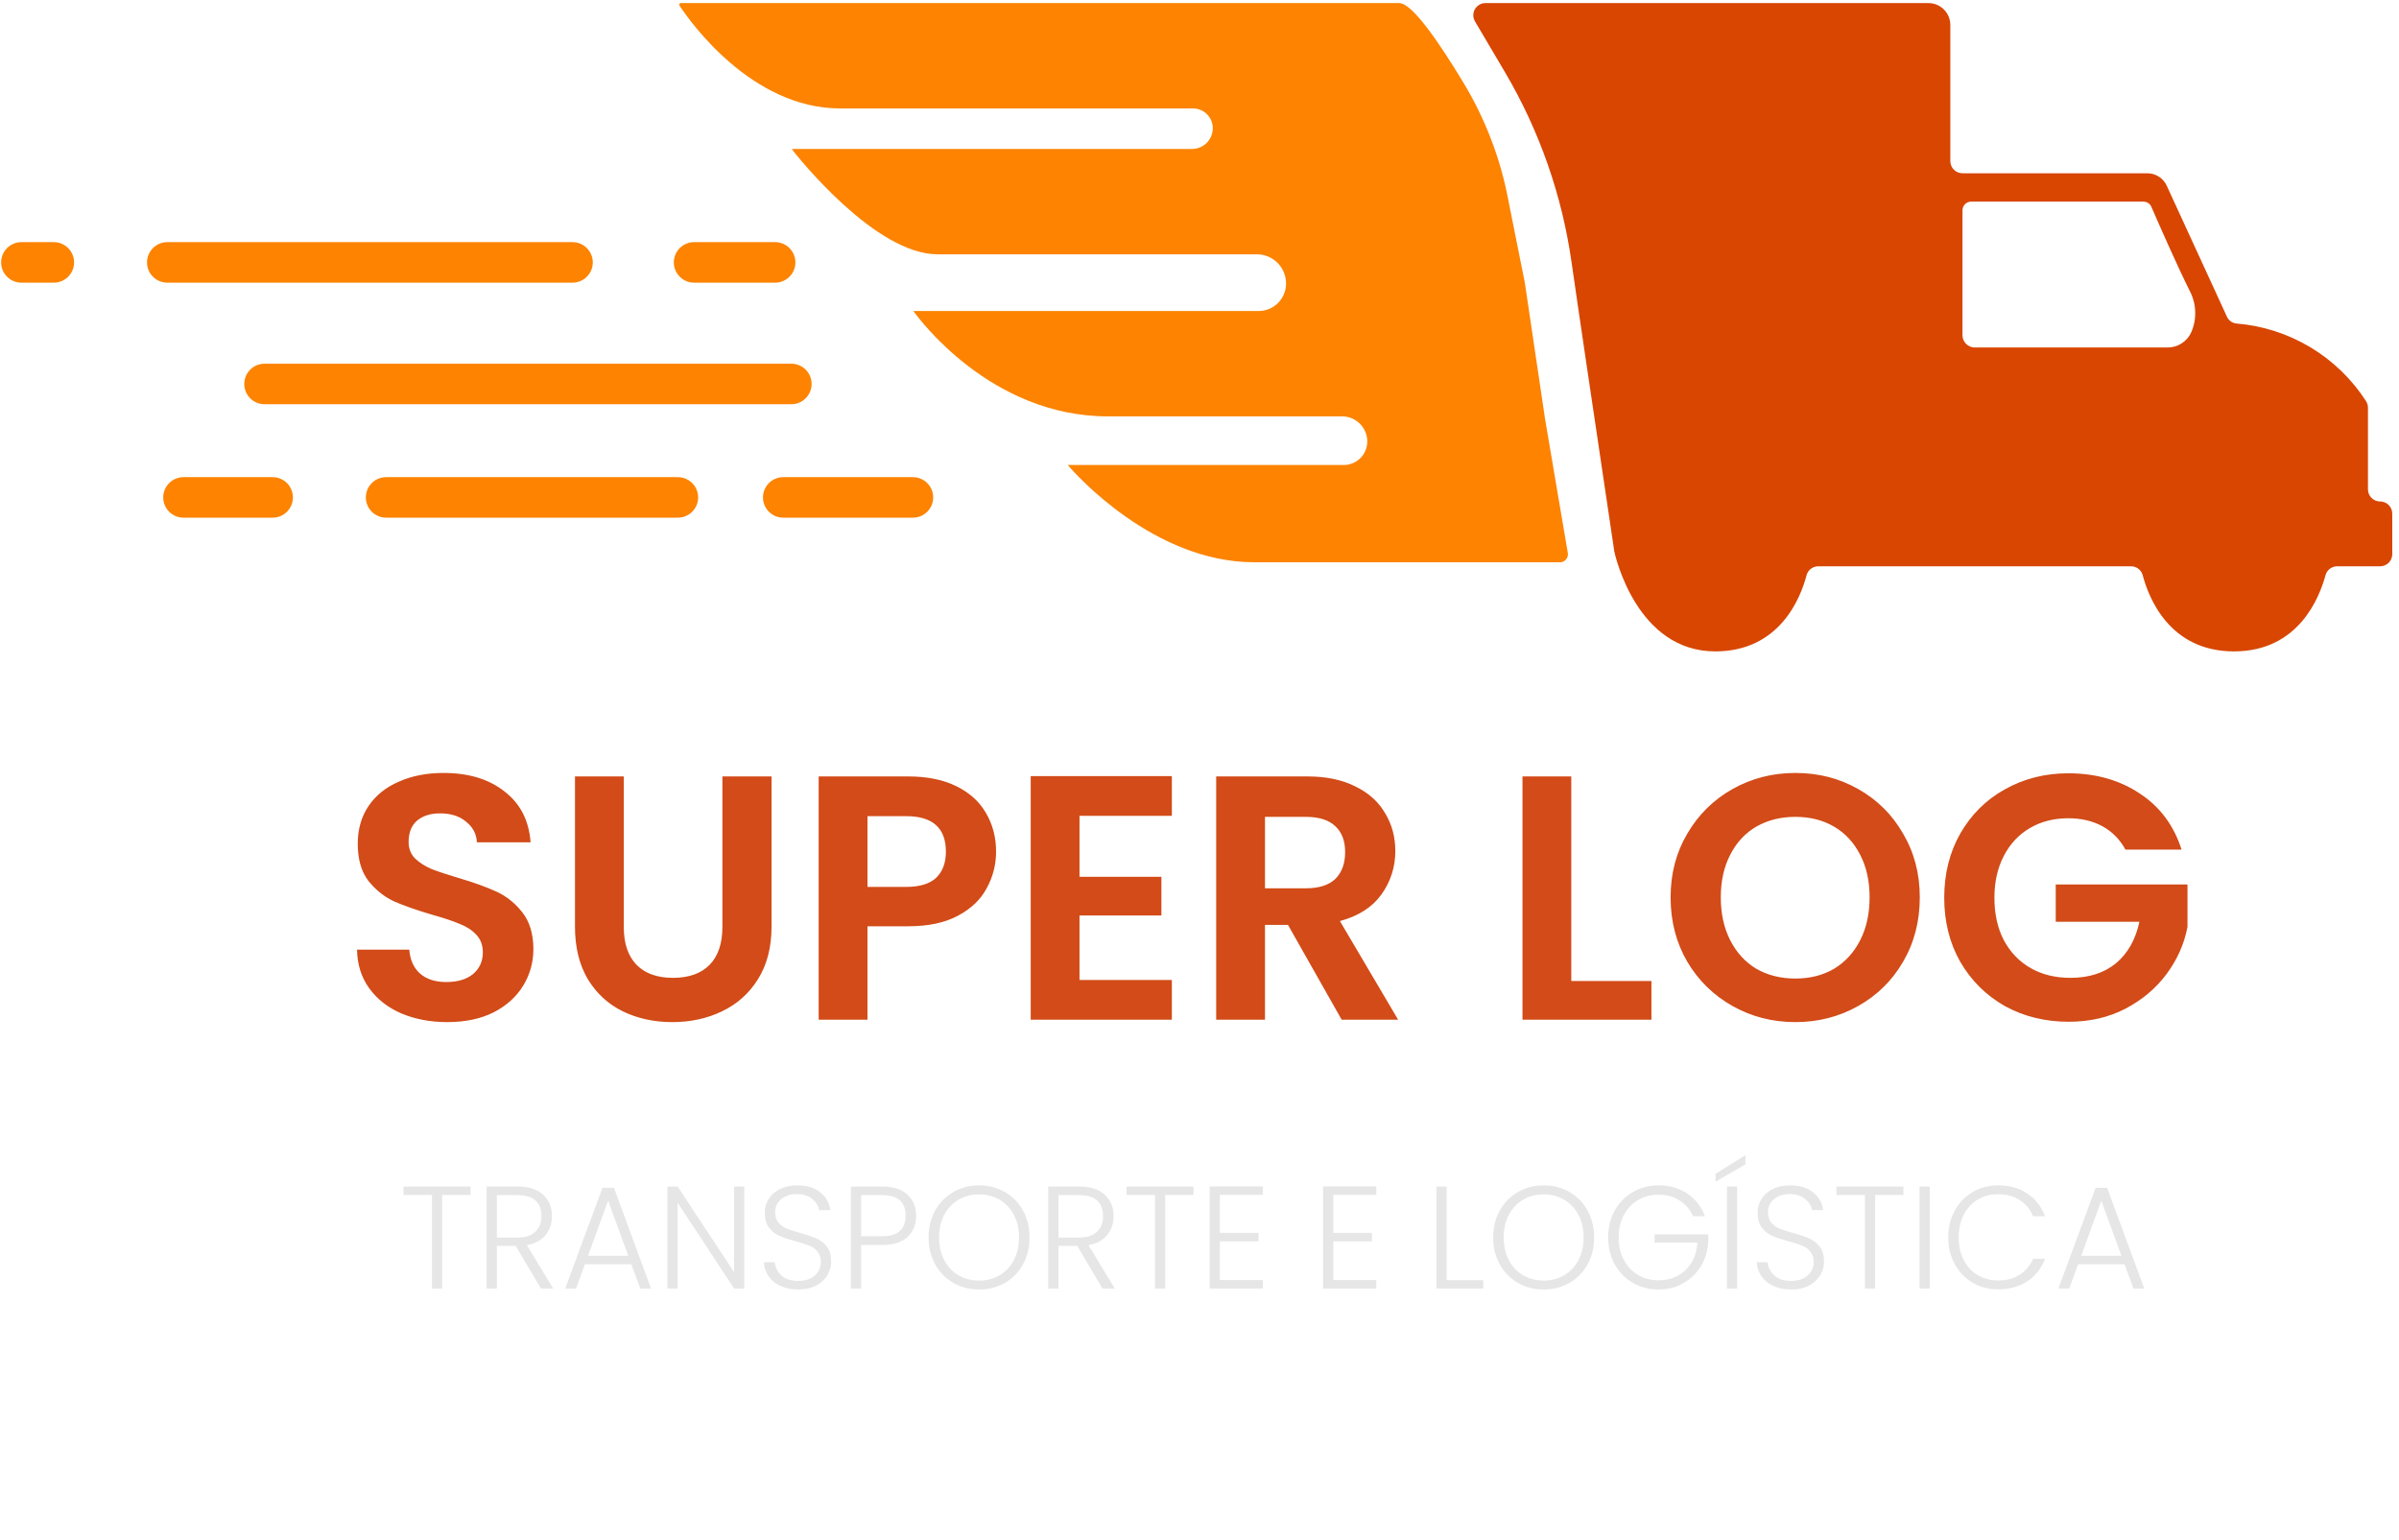
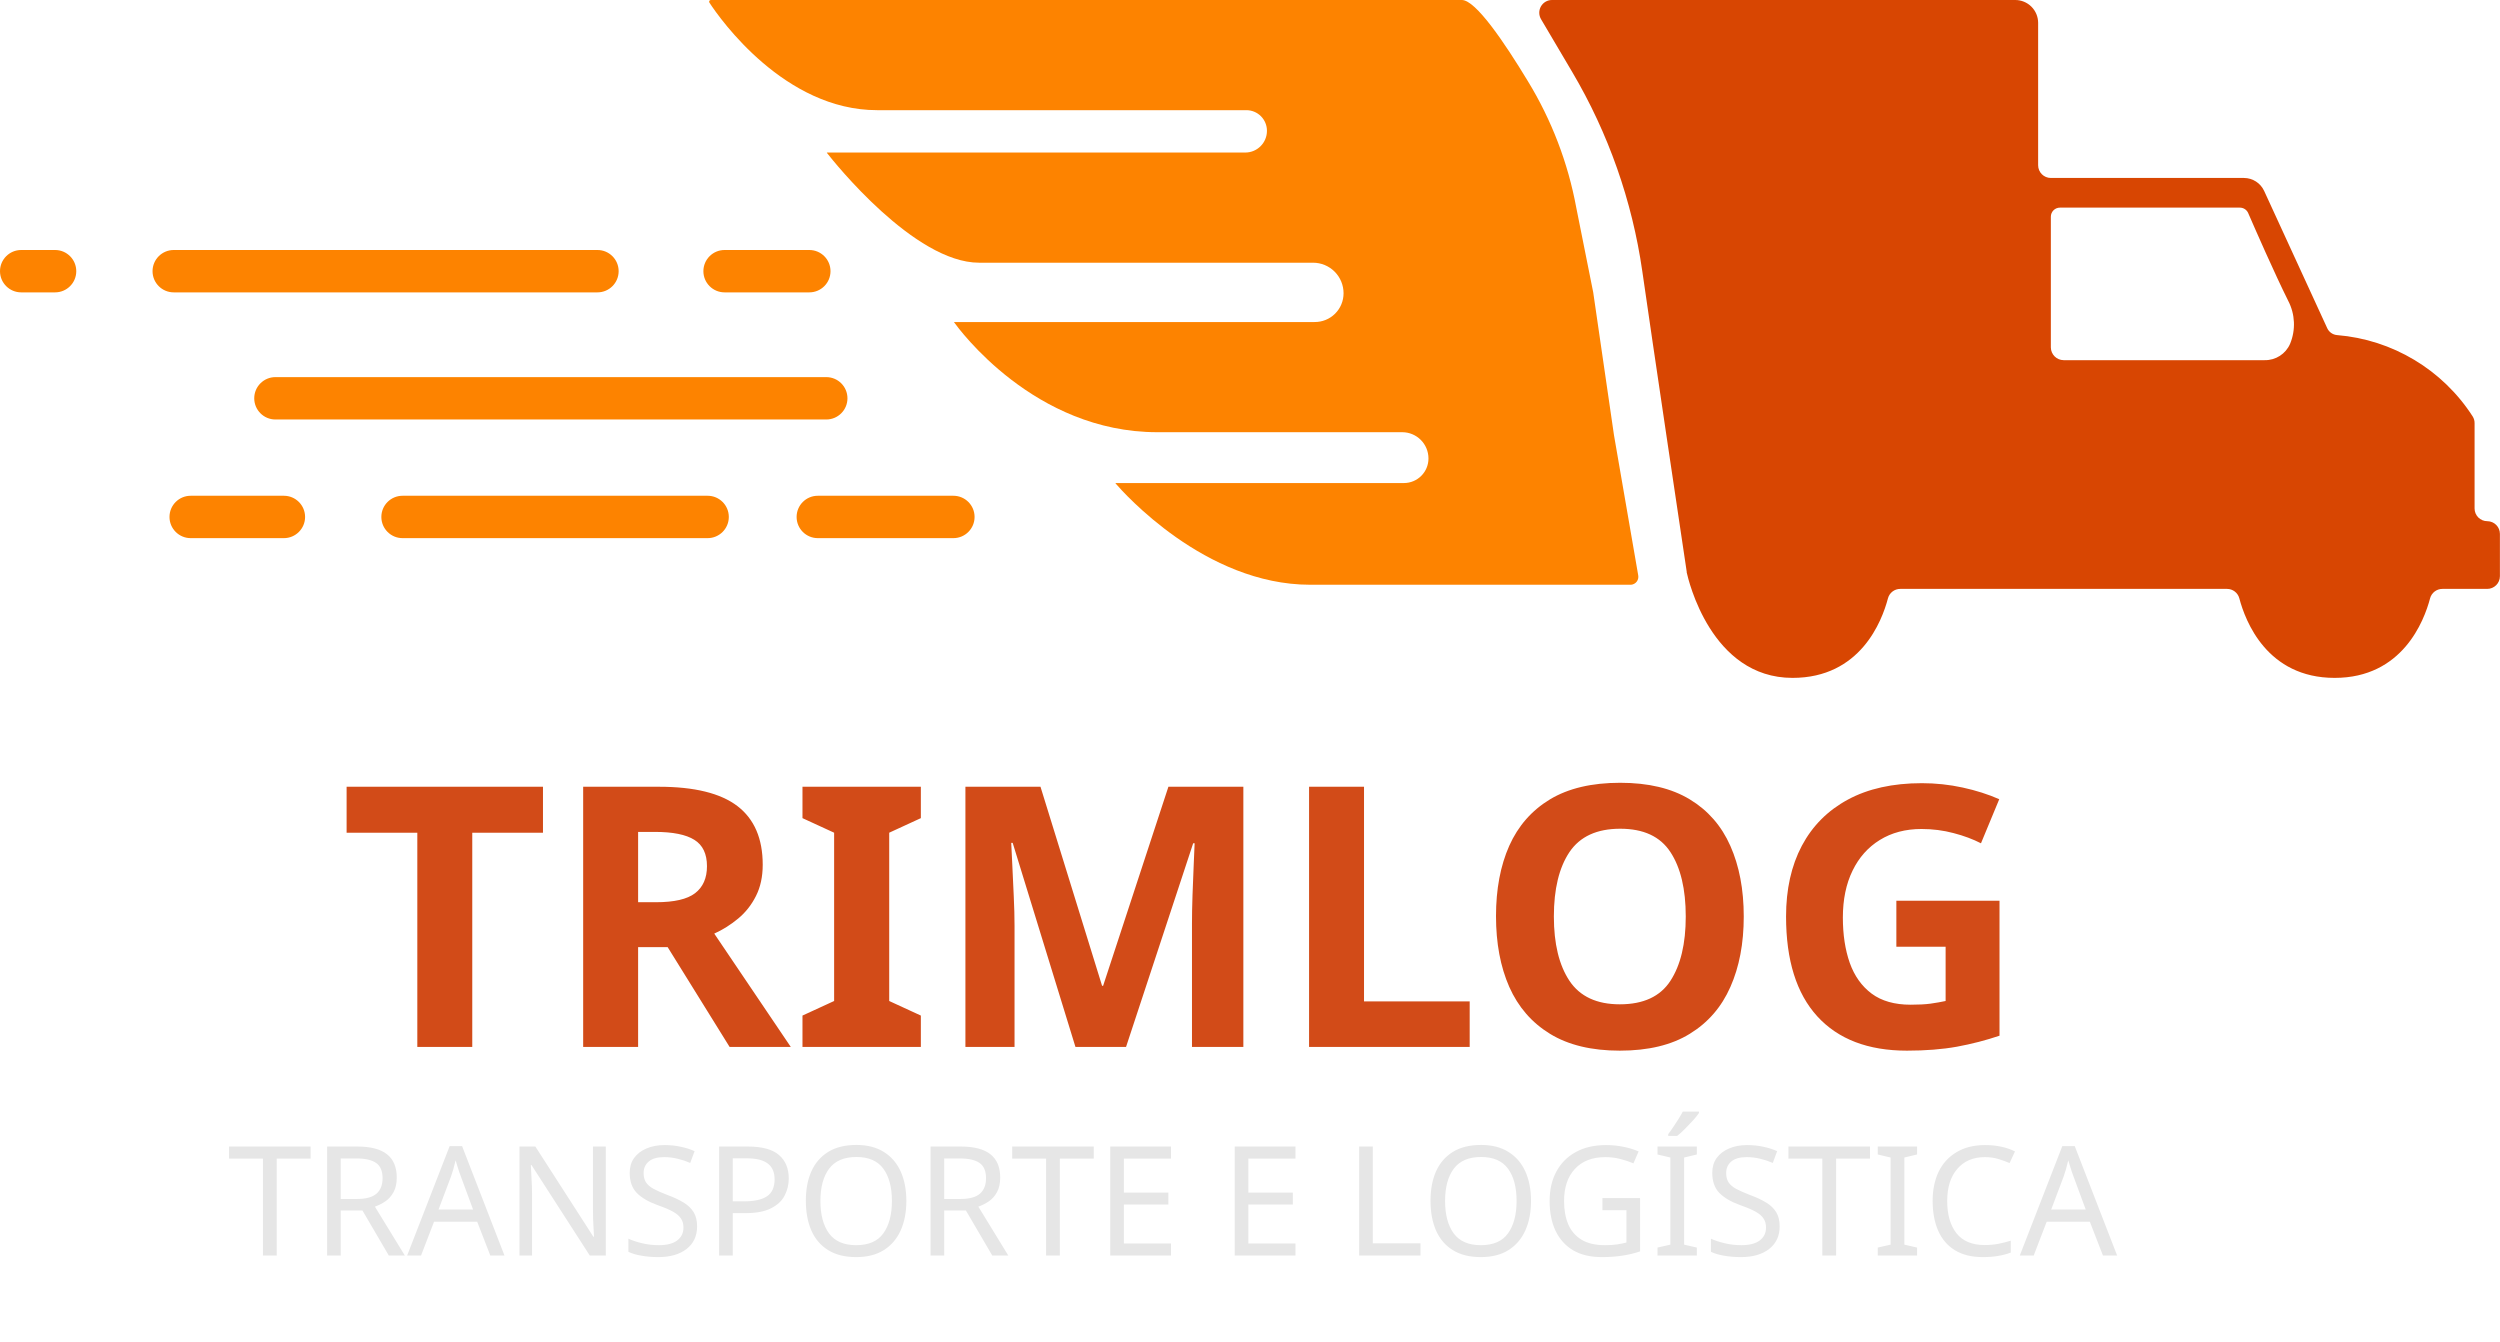
- <svg xmlns="http://www.w3.org/2000/svg" width="296" height="190" viewBox="0 0 296 190" fill="none">
-   <path d="M55.19 126.125C53.097 126.125 51.205 125.767 49.514 125.05C47.851 124.333 46.533 123.301 45.558 121.954C44.583 120.607 44.082 119.016 44.053 117.181H50.503C50.589 118.414 51.019 119.388 51.793 120.105C52.596 120.822 53.685 121.18 55.061 121.18C56.466 121.18 57.569 120.85 58.372 120.191C59.175 119.503 59.576 118.614 59.576 117.525C59.576 116.636 59.304 115.905 58.759 115.332C58.214 114.759 57.526 114.314 56.695 113.999C55.892 113.655 54.774 113.282 53.341 112.881C51.392 112.308 49.801 111.749 48.568 111.204C47.364 110.631 46.318 109.785 45.429 108.667C44.569 107.52 44.139 106.001 44.139 104.109C44.139 102.332 44.583 100.784 45.472 99.465C46.361 98.146 47.608 97.143 49.213 96.455C50.818 95.738 52.653 95.38 54.717 95.38C57.813 95.38 60.321 96.14 62.242 97.659C64.191 99.15 65.266 101.242 65.467 103.937H58.845C58.788 102.905 58.343 102.059 57.512 101.4C56.709 100.712 55.634 100.368 54.287 100.368C53.112 100.368 52.166 100.669 51.449 101.271C50.761 101.873 50.417 102.747 50.417 103.894C50.417 104.697 50.675 105.37 51.191 105.915C51.736 106.431 52.395 106.861 53.169 107.205C53.972 107.52 55.09 107.893 56.523 108.323C58.472 108.896 60.063 109.47 61.296 110.043C62.529 110.616 63.589 111.476 64.478 112.623C65.367 113.77 65.811 115.275 65.811 117.138C65.811 118.743 65.395 120.234 64.564 121.61C63.733 122.986 62.514 124.09 60.909 124.921C59.304 125.724 57.397 126.125 55.19 126.125ZM76.964 95.81V114.386C76.964 116.421 77.495 117.984 78.555 119.073C79.616 120.134 81.106 120.664 83.027 120.664C84.977 120.664 86.481 120.134 87.542 119.073C88.603 117.984 89.133 116.421 89.133 114.386V95.81H95.196V114.343C95.196 116.894 94.637 119.059 93.519 120.836C92.43 122.585 90.954 123.903 89.09 124.792C87.255 125.681 85.206 126.125 82.941 126.125C80.705 126.125 78.67 125.681 76.835 124.792C75.029 123.903 73.596 122.585 72.535 120.836C71.475 119.059 70.944 116.894 70.944 114.343V95.81H76.964ZM122.9 105.098C122.9 106.703 122.513 108.208 121.739 109.613C120.993 111.018 119.804 112.15 118.17 113.01C116.564 113.87 114.529 114.3 112.064 114.3H107.033V125.824H101.013V95.81H112.064C114.386 95.81 116.364 96.211 117.998 97.014C119.632 97.817 120.85 98.92 121.653 100.325C122.484 101.73 122.9 103.321 122.9 105.098ZM111.806 109.441C113.468 109.441 114.701 109.068 115.504 108.323C116.306 107.549 116.708 106.474 116.708 105.098C116.708 102.174 115.074 100.712 111.806 100.712H107.033V109.441H111.806ZM133.194 100.669V108.194H143.299V112.967H133.194V120.922H144.589V125.824H127.174V95.767H144.589V100.669H133.194ZM165.539 125.824L158.917 114.128H156.079V125.824H150.059V95.81H161.325C163.647 95.81 165.625 96.226 167.259 97.057C168.893 97.86 170.112 98.963 170.914 100.368C171.746 101.744 172.161 103.292 172.161 105.012C172.161 106.99 171.588 108.782 170.441 110.387C169.295 111.964 167.589 113.053 165.324 113.655L172.505 125.824H165.539ZM156.079 109.613H161.11C162.744 109.613 163.963 109.226 164.765 108.452C165.568 107.649 165.969 106.546 165.969 105.141C165.969 103.765 165.568 102.704 164.765 101.959C163.963 101.185 162.744 100.798 161.11 100.798H156.079V109.613ZM193.872 121.051H203.762V125.824H187.852V95.81H193.872V121.051ZM221.521 126.125C218.711 126.125 216.131 125.466 213.781 124.147C211.43 122.828 209.567 121.008 208.191 118.686C206.815 116.335 206.127 113.684 206.127 110.731C206.127 107.807 206.815 105.184 208.191 102.862C209.567 100.511 211.43 98.677 213.781 97.358C216.131 96.039 218.711 95.38 221.521 95.38C224.359 95.38 226.939 96.039 229.261 97.358C231.611 98.677 233.46 100.511 234.808 102.862C236.184 105.184 236.872 107.807 236.872 110.731C236.872 113.684 236.184 116.335 234.808 118.686C233.46 121.008 231.611 122.828 229.261 124.147C226.91 125.466 224.33 126.125 221.521 126.125ZM221.521 120.75C223.327 120.75 224.918 120.349 226.294 119.546C227.67 118.715 228.745 117.539 229.519 116.02C230.293 114.501 230.68 112.738 230.68 110.731C230.68 108.724 230.293 106.976 229.519 105.485C228.745 103.966 227.67 102.805 226.294 102.002C224.918 101.199 223.327 100.798 221.521 100.798C219.715 100.798 218.109 101.199 216.705 102.002C215.329 102.805 214.254 103.966 213.48 105.485C212.706 106.976 212.319 108.724 212.319 110.731C212.319 112.738 212.706 114.501 213.48 116.02C214.254 117.539 215.329 118.715 216.705 119.546C218.109 120.349 219.715 120.75 221.521 120.75ZM262.248 104.84C261.56 103.579 260.614 102.618 259.41 101.959C258.206 101.3 256.802 100.97 255.196 100.97C253.419 100.97 251.842 101.371 250.466 102.174C249.09 102.977 248.015 104.123 247.241 105.614C246.467 107.105 246.08 108.825 246.08 110.774C246.08 112.781 246.467 114.529 247.241 116.02C248.044 117.511 249.148 118.657 250.552 119.46C251.957 120.263 253.591 120.664 255.454 120.664C257.748 120.664 259.625 120.062 261.087 118.858C262.549 117.625 263.51 115.92 263.968 113.741H253.648V109.14H269.902V114.386C269.501 116.479 268.641 118.414 267.322 120.191C266.004 121.968 264.298 123.402 262.205 124.491C260.141 125.552 257.819 126.082 255.239 126.082C252.344 126.082 249.721 125.437 247.37 124.147C245.048 122.828 243.214 121.008 241.866 118.686C240.548 116.364 239.888 113.727 239.888 110.774C239.888 107.821 240.548 105.184 241.866 102.862C243.214 100.511 245.048 98.691 247.37 97.401C249.721 96.082 252.33 95.423 255.196 95.423C258.579 95.423 261.517 96.254 264.011 97.917C266.505 99.551 268.225 101.859 269.171 104.84H262.248Z" fill="#D24B18" />
-   <path d="M58.052 146.412V147.456H54.56V158.994H53.3V147.456H49.79V146.412H58.052ZM66.738 158.994L63.624 153.738H61.302V158.994H60.042V146.412H63.822C65.226 146.412 66.288 146.748 67.008 147.42C67.74 148.092 68.106 148.974 68.106 150.066C68.106 150.978 67.842 151.758 67.314 152.406C66.798 153.042 66.03 153.456 65.01 153.648L68.25 158.994H66.738ZM61.302 152.712H63.84C64.824 152.712 65.562 152.472 66.054 151.992C66.558 151.512 66.81 150.87 66.81 150.066C66.81 149.238 66.57 148.602 66.09 148.158C65.61 147.702 64.854 147.474 63.822 147.474H61.302V152.712ZM77.896 156.006H72.172L71.074 158.994H69.742L74.332 146.574H75.754L80.326 158.994H78.994L77.896 156.006ZM77.518 154.962L75.034 148.158L72.55 154.962H77.518ZM91.834 158.994H90.574L83.608 148.41V158.994H82.348V146.412H83.608L90.574 156.978V146.412H91.834V158.994ZM98.504 159.12C97.676 159.12 96.944 158.976 96.308 158.688C95.684 158.4 95.192 157.998 94.832 157.482C94.472 156.966 94.28 156.39 94.256 155.754H95.588C95.648 156.366 95.918 156.906 96.398 157.374C96.878 157.83 97.58 158.058 98.504 158.058C99.356 158.058 100.028 157.842 100.52 157.41C101.024 156.966 101.276 156.408 101.276 155.736C101.276 155.196 101.138 154.764 100.862 154.44C100.586 154.104 100.244 153.858 99.836 153.702C99.428 153.534 98.864 153.354 98.144 153.162C97.304 152.934 96.638 152.712 96.146 152.496C95.654 152.28 95.234 151.944 94.886 151.488C94.538 151.032 94.364 150.414 94.364 149.634C94.364 148.986 94.532 148.41 94.868 147.906C95.204 147.39 95.678 146.988 96.29 146.7C96.902 146.412 97.604 146.268 98.396 146.268C99.56 146.268 100.496 146.556 101.204 147.132C101.924 147.696 102.338 148.428 102.446 149.328H101.078C100.994 148.812 100.712 148.356 100.232 147.96C99.752 147.552 99.104 147.348 98.288 147.348C97.532 147.348 96.902 147.552 96.398 147.96C95.894 148.356 95.642 148.902 95.642 149.598C95.642 150.126 95.78 150.552 96.056 150.876C96.332 151.2 96.674 151.446 97.082 151.614C97.502 151.782 98.066 151.962 98.774 152.154C99.59 152.382 100.25 152.61 100.754 152.838C101.258 153.054 101.684 153.39 102.032 153.846C102.38 154.302 102.554 154.914 102.554 155.682C102.554 156.27 102.398 156.828 102.086 157.356C101.774 157.884 101.312 158.31 100.7 158.634C100.088 158.958 99.356 159.12 98.504 159.12ZM113.035 150.03C113.035 151.11 112.681 151.98 111.973 152.64C111.265 153.3 110.203 153.63 108.787 153.63H106.249V158.994H104.989V146.412H108.787C110.191 146.412 111.247 146.742 111.955 147.402C112.675 148.062 113.035 148.938 113.035 150.03ZM108.787 152.55C110.755 152.55 111.739 151.71 111.739 150.03C111.739 149.19 111.505 148.554 111.037 148.122C110.569 147.69 109.819 147.474 108.787 147.474H106.249V152.55H108.787ZM120.801 159.12C119.637 159.12 118.581 158.85 117.633 158.31C116.685 157.758 115.935 156.996 115.383 156.024C114.843 155.04 114.573 153.93 114.573 152.694C114.573 151.458 114.843 150.354 115.383 149.382C115.935 148.398 116.685 147.636 117.633 147.096C118.581 146.544 119.637 146.268 120.801 146.268C121.977 146.268 123.039 146.544 123.987 147.096C124.935 147.636 125.679 148.398 126.219 149.382C126.759 150.354 127.029 151.458 127.029 152.694C127.029 153.93 126.759 155.04 126.219 156.024C125.679 156.996 124.935 157.758 123.987 158.31C123.039 158.85 121.977 159.12 120.801 159.12ZM120.801 158.022C121.737 158.022 122.577 157.806 123.321 157.374C124.065 156.942 124.653 156.324 125.085 155.52C125.517 154.704 125.733 153.762 125.733 152.694C125.733 151.626 125.517 150.69 125.085 149.886C124.653 149.082 124.065 148.464 123.321 148.032C122.577 147.6 121.737 147.384 120.801 147.384C119.865 147.384 119.025 147.6 118.281 148.032C117.537 148.464 116.949 149.082 116.517 149.886C116.085 150.69 115.869 151.626 115.869 152.694C115.869 153.762 116.085 154.704 116.517 155.52C116.949 156.324 117.537 156.942 118.281 157.374C119.025 157.806 119.865 158.022 120.801 158.022ZM136.031 158.994L132.917 153.738H130.595V158.994H129.335V146.412H133.115C134.519 146.412 135.581 146.748 136.301 147.42C137.033 148.092 137.399 148.974 137.399 150.066C137.399 150.978 137.135 151.758 136.607 152.406C136.091 153.042 135.323 153.456 134.303 153.648L137.543 158.994H136.031ZM130.595 152.712H133.133C134.117 152.712 134.855 152.472 135.347 151.992C135.851 151.512 136.103 150.87 136.103 150.066C136.103 149.238 135.863 148.602 135.383 148.158C134.903 147.702 134.147 147.474 133.115 147.474H130.595V152.712ZM147.261 146.412V147.456H143.769V158.994H142.509V147.456H138.999V146.412H147.261ZM150.511 147.438V152.136H155.281V153.18H150.511V157.95H155.821V158.994H149.251V146.394H155.821V147.438H150.511ZM164.503 147.438V152.136H169.273V153.18H164.503V157.95H169.813V158.994H163.243V146.394H169.813V147.438H164.503ZM178.495 157.968H183.013V158.994H177.235V146.412H178.495V157.968ZM190.463 159.12C189.299 159.12 188.243 158.85 187.295 158.31C186.347 157.758 185.597 156.996 185.045 156.024C184.505 155.04 184.235 153.93 184.235 152.694C184.235 151.458 184.505 150.354 185.045 149.382C185.597 148.398 186.347 147.636 187.295 147.096C188.243 146.544 189.299 146.268 190.463 146.268C191.639 146.268 192.701 146.544 193.649 147.096C194.597 147.636 195.341 148.398 195.881 149.382C196.421 150.354 196.691 151.458 196.691 152.694C196.691 153.93 196.421 155.04 195.881 156.024C195.341 156.996 194.597 157.758 193.649 158.31C192.701 158.85 191.639 159.12 190.463 159.12ZM190.463 158.022C191.399 158.022 192.239 157.806 192.983 157.374C193.727 156.942 194.315 156.324 194.747 155.52C195.179 154.704 195.395 153.762 195.395 152.694C195.395 151.626 195.179 150.69 194.747 149.886C194.315 149.082 193.727 148.464 192.983 148.032C192.239 147.6 191.399 147.384 190.463 147.384C189.527 147.384 188.687 147.6 187.943 148.032C187.199 148.464 186.611 149.082 186.179 149.886C185.747 150.69 185.531 151.626 185.531 152.694C185.531 153.762 185.747 154.704 186.179 155.52C186.611 156.324 187.199 156.942 187.943 157.374C188.687 157.806 189.527 158.022 190.463 158.022ZM208.897 150.084C208.537 149.256 207.985 148.608 207.241 148.14C206.509 147.66 205.645 147.42 204.649 147.42C203.713 147.42 202.873 147.636 202.129 148.068C201.385 148.5 200.797 149.118 200.365 149.922C199.933 150.714 199.717 151.638 199.717 152.694C199.717 153.75 199.933 154.68 200.365 155.484C200.797 156.288 201.385 156.906 202.129 157.338C202.873 157.77 203.713 157.986 204.649 157.986C205.525 157.986 206.311 157.8 207.007 157.428C207.715 157.044 208.279 156.504 208.699 155.808C209.131 155.1 209.377 154.278 209.437 153.342H204.145V152.316H210.769V153.234C210.709 154.338 210.409 155.34 209.869 156.24C209.329 157.128 208.603 157.83 207.691 158.346C206.791 158.862 205.777 159.12 204.649 159.12C203.485 159.12 202.429 158.85 201.481 158.31C200.533 157.758 199.783 156.996 199.231 156.024C198.691 155.04 198.421 153.93 198.421 152.694C198.421 151.458 198.691 150.354 199.231 149.382C199.783 148.398 200.533 147.636 201.481 147.096C202.429 146.544 203.485 146.268 204.649 146.268C205.993 146.268 207.169 146.604 208.177 147.276C209.185 147.948 209.917 148.884 210.373 150.084H208.897ZM214.337 146.412V158.994H213.077V146.412H214.337ZM215.363 143.676L211.673 145.818V144.846L215.363 142.542V143.676ZM221.006 159.12C220.178 159.12 219.446 158.976 218.81 158.688C218.186 158.4 217.694 157.998 217.334 157.482C216.974 156.966 216.782 156.39 216.758 155.754H218.09C218.15 156.366 218.42 156.906 218.9 157.374C219.38 157.83 220.082 158.058 221.006 158.058C221.858 158.058 222.53 157.842 223.022 157.41C223.526 156.966 223.778 156.408 223.778 155.736C223.778 155.196 223.64 154.764 223.364 154.44C223.088 154.104 222.746 153.858 222.338 153.702C221.93 153.534 221.366 153.354 220.646 153.162C219.806 152.934 219.14 152.712 218.648 152.496C218.156 152.28 217.736 151.944 217.388 151.488C217.04 151.032 216.866 150.414 216.866 149.634C216.866 148.986 217.034 148.41 217.37 147.906C217.706 147.39 218.18 146.988 218.792 146.7C219.404 146.412 220.106 146.268 220.898 146.268C222.062 146.268 222.998 146.556 223.706 147.132C224.426 147.696 224.84 148.428 224.948 149.328H223.58C223.496 148.812 223.214 148.356 222.734 147.96C222.254 147.552 221.606 147.348 220.79 147.348C220.034 147.348 219.404 147.552 218.9 147.96C218.396 148.356 218.144 148.902 218.144 149.598C218.144 150.126 218.282 150.552 218.558 150.876C218.834 151.2 219.176 151.446 219.584 151.614C220.004 151.782 220.568 151.962 221.276 152.154C222.092 152.382 222.752 152.61 223.256 152.838C223.76 153.054 224.186 153.39 224.534 153.846C224.882 154.302 225.056 154.914 225.056 155.682C225.056 156.27 224.9 156.828 224.588 157.356C224.276 157.884 223.814 158.31 223.202 158.634C222.59 158.958 221.858 159.12 221.006 159.12ZM234.853 146.412V147.456H231.361V158.994H230.101V147.456H226.591V146.412H234.853ZM238.102 146.412V158.994H236.842V146.412H238.102ZM240.38 152.694C240.38 151.458 240.65 150.354 241.19 149.382C241.73 148.398 242.468 147.636 243.404 147.096C244.34 146.544 245.384 146.268 246.536 146.268C247.94 146.268 249.14 146.604 250.136 147.276C251.144 147.936 251.876 148.872 252.332 150.084H250.856C250.496 149.232 249.944 148.566 249.2 148.086C248.468 147.606 247.58 147.366 246.536 147.366C245.612 147.366 244.778 147.582 244.034 148.014C243.302 148.446 242.726 149.07 242.306 149.886C241.886 150.69 241.676 151.626 241.676 152.694C241.676 153.762 241.886 154.698 242.306 155.502C242.726 156.306 243.302 156.924 244.034 157.356C244.778 157.788 245.612 158.004 246.536 158.004C247.58 158.004 248.468 157.77 249.2 157.302C249.944 156.822 250.496 156.162 250.856 155.322H252.332C251.876 156.522 251.144 157.452 250.136 158.112C249.128 158.772 247.928 159.102 246.536 159.102C245.384 159.102 244.34 158.832 243.404 158.292C242.468 157.74 241.73 156.978 241.19 156.006C240.65 155.034 240.38 153.93 240.38 152.694ZM262.132 156.006H256.408L255.31 158.994H253.978L258.568 146.574H259.99L264.562 158.994H263.23L262.132 156.006ZM261.754 154.962L259.27 148.158L256.786 154.962H261.754Z" fill="#E6E6E6" />
-   <path fill-rule="evenodd" clip-rule="evenodd" d="M237.94 0.38H183.27C183.007 0.382 182.749 0.454 182.522 0.587C182.295 0.721 182.108 0.912 181.978 1.141C181.848 1.37 181.781 1.629 181.783 1.892C181.785 2.155 181.857 2.413 181.99 2.64L185.68 8.89C189.937 16.108 192.733 24.093 193.91 32.39C194.675 37.781 197.016 53.502 198.297 62.1C198.774 65.303 199.104 67.517 199.15 67.84V67.93C199.33 68.78 202.01 80.38 211.64 80.38C219.64 80.38 222.19 73.69 222.9 70.99C222.984 70.67 223.173 70.388 223.435 70.187C223.698 69.986 224.019 69.878 224.35 69.88H262.93C263.261 69.878 263.582 69.986 263.845 70.187C264.107 70.388 264.296 70.67 264.38 70.99C265.09 73.69 267.64 80.38 275.64 80.38C283.64 80.38 286.19 73.69 286.93 70.99C287.014 70.67 287.203 70.388 287.465 70.187C287.728 69.986 288.049 69.878 288.38 69.88H293.67C294.068 69.88 294.449 69.722 294.731 69.441C295.012 69.159 295.17 68.778 295.17 68.38V63.38C295.17 62.982 295.012 62.601 294.731 62.319C294.449 62.038 294.068 61.88 293.67 61.88C293.272 61.88 292.891 61.722 292.609 61.441C292.328 61.159 292.17 60.778 292.17 60.38V50.32C292.171 50.034 292.091 49.753 291.94 49.51C290.188 46.79 287.834 44.511 285.059 42.848C282.284 41.185 279.164 40.183 275.94 39.92C275.692 39.896 275.454 39.808 275.251 39.664C275.047 39.52 274.885 39.326 274.78 39.1L267.34 22.91C267.13 22.455 266.795 22.069 266.373 21.798C265.952 21.526 265.461 21.382 264.96 21.38H242.14C241.742 21.38 241.361 21.222 241.079 20.941C240.798 20.659 240.64 20.278 240.64 19.88V3.08C240.64 2.364 240.356 1.677 239.849 1.171C239.343 0.664 238.656 0.38 237.94 0.38ZM242.14 41.38V25.95C242.14 25.666 242.253 25.394 242.453 25.193C242.654 24.993 242.926 24.88 243.21 24.88H264.45C264.662 24.877 264.871 24.937 265.049 25.053C265.227 25.168 265.367 25.334 265.45 25.53C266.24 27.35 268.54 32.61 270.17 35.88C270.581 36.656 270.814 37.513 270.852 38.39C270.89 39.267 270.732 40.142 270.39 40.95C270.138 41.533 269.718 42.028 269.184 42.372C268.65 42.715 268.025 42.892 267.39 42.88H243.64C243.244 42.875 242.865 42.715 242.585 42.435C242.305 42.155 242.145 41.776 242.14 41.38Z" fill="#D84602" />
-   <path d="M193.45 68.27L190.64 51.73L188.14 34.88L186.14 24.88C185.165 19.598 183.226 14.54 180.42 9.96C177.64 5.38 174.27 0.38 172.64 0.38H84.01C83.974 0.379 83.938 0.389 83.906 0.407C83.875 0.425 83.849 0.452 83.832 0.484C83.814 0.516 83.806 0.552 83.807 0.588C83.809 0.624 83.82 0.66 83.84 0.69C85.15 2.69 92.75 13.38 103.64 13.38H147.2C147.847 13.38 148.468 13.637 148.925 14.095C149.383 14.552 149.64 15.173 149.64 15.82C149.64 16.499 149.37 17.15 148.89 17.63C148.41 18.11 147.759 18.38 147.08 18.38H97.73V18.45C98.51 19.45 108.01 31.38 115.68 31.38H155.07C155.544 31.379 156.014 31.471 156.453 31.652C156.892 31.833 157.29 32.099 157.626 32.434C157.961 32.77 158.227 33.168 158.408 33.607C158.589 34.045 158.681 34.516 158.68 34.99C158.68 35.889 158.323 36.751 157.687 37.387C157.051 38.023 156.189 38.38 155.29 38.38H112.7C113.28 39.2 122.18 51.38 136.7 51.38H165.6C166.007 51.38 166.41 51.46 166.786 51.616C167.162 51.772 167.504 52 167.792 52.288C168.08 52.576 168.308 52.917 168.464 53.294C168.62 53.67 168.7 54.073 168.7 54.48C168.7 55.249 168.394 55.987 167.851 56.531C167.307 57.074 166.569 57.38 165.8 57.38H131.8V57.45C132.66 58.45 142.34 69.38 154.74 69.38H192.61C192.867 69.34 193.098 69.202 193.255 68.995C193.412 68.788 193.482 68.528 193.45 68.27Z" fill="#FD8300" />
-   <path d="M97.64 44.88H32.64C31.259 44.88 30.14 45.999 30.14 47.38C30.14 48.761 31.259 49.88 32.64 49.88H97.64C99.021 49.88 100.14 48.761 100.14 47.38C100.14 45.999 99.021 44.88 97.64 44.88Z" fill="#FD8300" />
-   <path d="M112.64 58.88H96.64C95.259 58.88 94.14 59.999 94.14 61.38C94.14 62.761 95.259 63.88 96.64 63.88H112.64C114.021 63.88 115.14 62.761 115.14 61.38C115.14 59.999 114.021 58.88 112.64 58.88Z" fill="#FD8300" />
-   <path d="M83.64 58.88H47.64C46.259 58.88 45.14 59.999 45.14 61.38C45.14 62.761 46.259 63.88 47.64 63.88H83.64C85.021 63.88 86.14 62.761 86.14 61.38C86.14 59.999 85.021 58.88 83.64 58.88Z" fill="#FD8300" />
-   <path d="M33.64 58.88H22.64C21.259 58.88 20.14 59.999 20.14 61.38C20.14 62.761 21.259 63.88 22.64 63.88H33.64C35.021 63.88 36.14 62.761 36.14 61.38C36.14 59.999 35.021 58.88 33.64 58.88Z" fill="#FD8300" />
-   <path d="M70.64 29.88H20.64C19.259 29.88 18.14 30.999 18.14 32.38C18.14 33.761 19.259 34.88 20.64 34.88H70.64C72.021 34.88 73.14 33.761 73.14 32.38C73.14 30.999 72.021 29.88 70.64 29.88Z" fill="#FD8300" />
-   <path d="M95.64 29.88H85.64C84.259 29.88 83.14 30.999 83.14 32.38C83.14 33.761 84.259 34.88 85.64 34.88H95.64C97.021 34.88 98.14 33.761 98.14 32.38C98.14 30.999 97.021 29.88 95.64 29.88Z" fill="#FD8300" />
-   <path d="M6.64 29.88H2.64C1.259 29.88 0.14 30.999 0.14 32.38C0.14 33.761 1.259 34.88 2.64 34.88H6.64C8.021 34.88 9.14 33.761 9.14 32.38C9.14 30.999 8.021 29.88 6.64 29.88Z" fill="#FD8300" />
+ <svg xmlns="http://www.w3.org/2000/svg" viewBox="0 0 295 158.3">
+   <defs>
+     <style>.cls-1{font-size:18px;fill:#e6e6e6;font-family:Poppins-Light, Poppins;font-weight:300;}.cls-2{font-size:43px;fill:#d24b18;font-family:Poppins-SemiBold, Poppins;font-weight:600;}.cls-3{fill:#fd8300;}.cls-4{fill:#d84602;}</style>
+   </defs>
+   <g id="Camada_2" data-name="Camada 2">
+     <text class="cls-1" transform="translate(26.84 148.15)">TRANSPORTE E LOGÍSTICA</text>
+     <text class="cls-2" transform="translate(40.04 123.54)">TRIMLOG</text>
+     <rect class="cls-3" x="94" y="58.5" width="21" height="5" rx="2.5" />
+     <rect class="cls-3" x="45" y="58.5" width="41" height="5" rx="2.5" />
+     <rect class="cls-3" x="20" y="58.5" width="16" height="5" rx="2.5" />
+     <path class="cls-4" d="M300.71,69.5a1.5,1.5,0,0,1-1.5-1.5V57.94a1.44,1.44,0,0,0-.23-.81,21.06,21.06,0,0,0-16-9.59,1.4,1.4,0,0,1-1.16-.82l-7.44-16.19A2.63,2.63,0,0,0,272,29H249.21a1.5,1.5,0,0,1-1.5-1.5V10.7A2.7,2.7,0,0,0,245,8H190.34a1.5,1.5,0,0,0-1.29,2.26l3.69,6.25A64.11,64.11,0,0,1,201,40c1.05,7.4,5.06,34.26,5.24,35.45,0,0,0,.06,0,.09.19.85,2.86,12.45,12.49,12.45,8,0,10.55-6.69,11.26-9.39a1.5,1.5,0,0,1,1.45-1.11H270a1.5,1.5,0,0,1,1.45,1.11c.71,2.7,3.27,9.39,11.25,9.39s10.55-6.69,11.26-9.39a1.5,1.5,0,0,1,1.45-1.11h5.29a1.5,1.5,0,0,0,1.5-1.5V71A1.5,1.5,0,0,0,300.71,69.5ZM277.44,48.57a3.2,3.2,0,0,1-3,1.93H250.72A1.52,1.52,0,0,1,249.21,49V33.57a1.07,1.07,0,0,1,1.08-1.07H271.5a1.07,1.07,0,0,1,1,.65c.79,1.82,3.09,7.08,4.72,10.35A6,6,0,0,1,277.44,48.57Z" transform="translate(-7.21 -8)" />
+     <path class="cls-3" d="M200.52,75.89l-2.86-16.54L195.21,42.5l-2-10a43.94,43.94,0,0,0-5.71-14.92C184.73,13,181.34,8,179.71,8H91.09a.2.2,0,0,0-.17.31c1.3,2,8.9,12.69,19.79,12.69h43.57a2.43,2.43,0,0,1,2.43,2.44h0A2.56,2.56,0,0,1,154.15,26H104.81s-.07,0,0,.07c.78,1,10.28,12.93,17.94,12.93h39.4a3.6,3.6,0,0,1,3.6,3.61h0A3.39,3.39,0,0,1,162.32,46H119.77s0,0,0,0c.59.82,9.48,13,24,13h28.9a3.1,3.1,0,0,1,3.1,3.1h0a2.9,2.9,0,0,1-2.9,2.9h-34s-.07,0,0,.07c.86,1,10.53,11.93,22.93,11.93h37.88A.94.94,0,0,0,200.52,75.89Z" transform="translate(-7.21 -8)" />
+     <rect class="cls-3" x="30" y="44.5" width="70" height="5" rx="2.5" />
+     <rect class="cls-3" x="18" y="29.5" width="55" height="5" rx="2.5" />
+     <rect class="cls-3" x="83" y="29.5" width="15" height="5" rx="2.5" />
+     <rect class="cls-3" y="29.5" width="9" height="5" rx="2.5" />
+   </g>
</svg>
